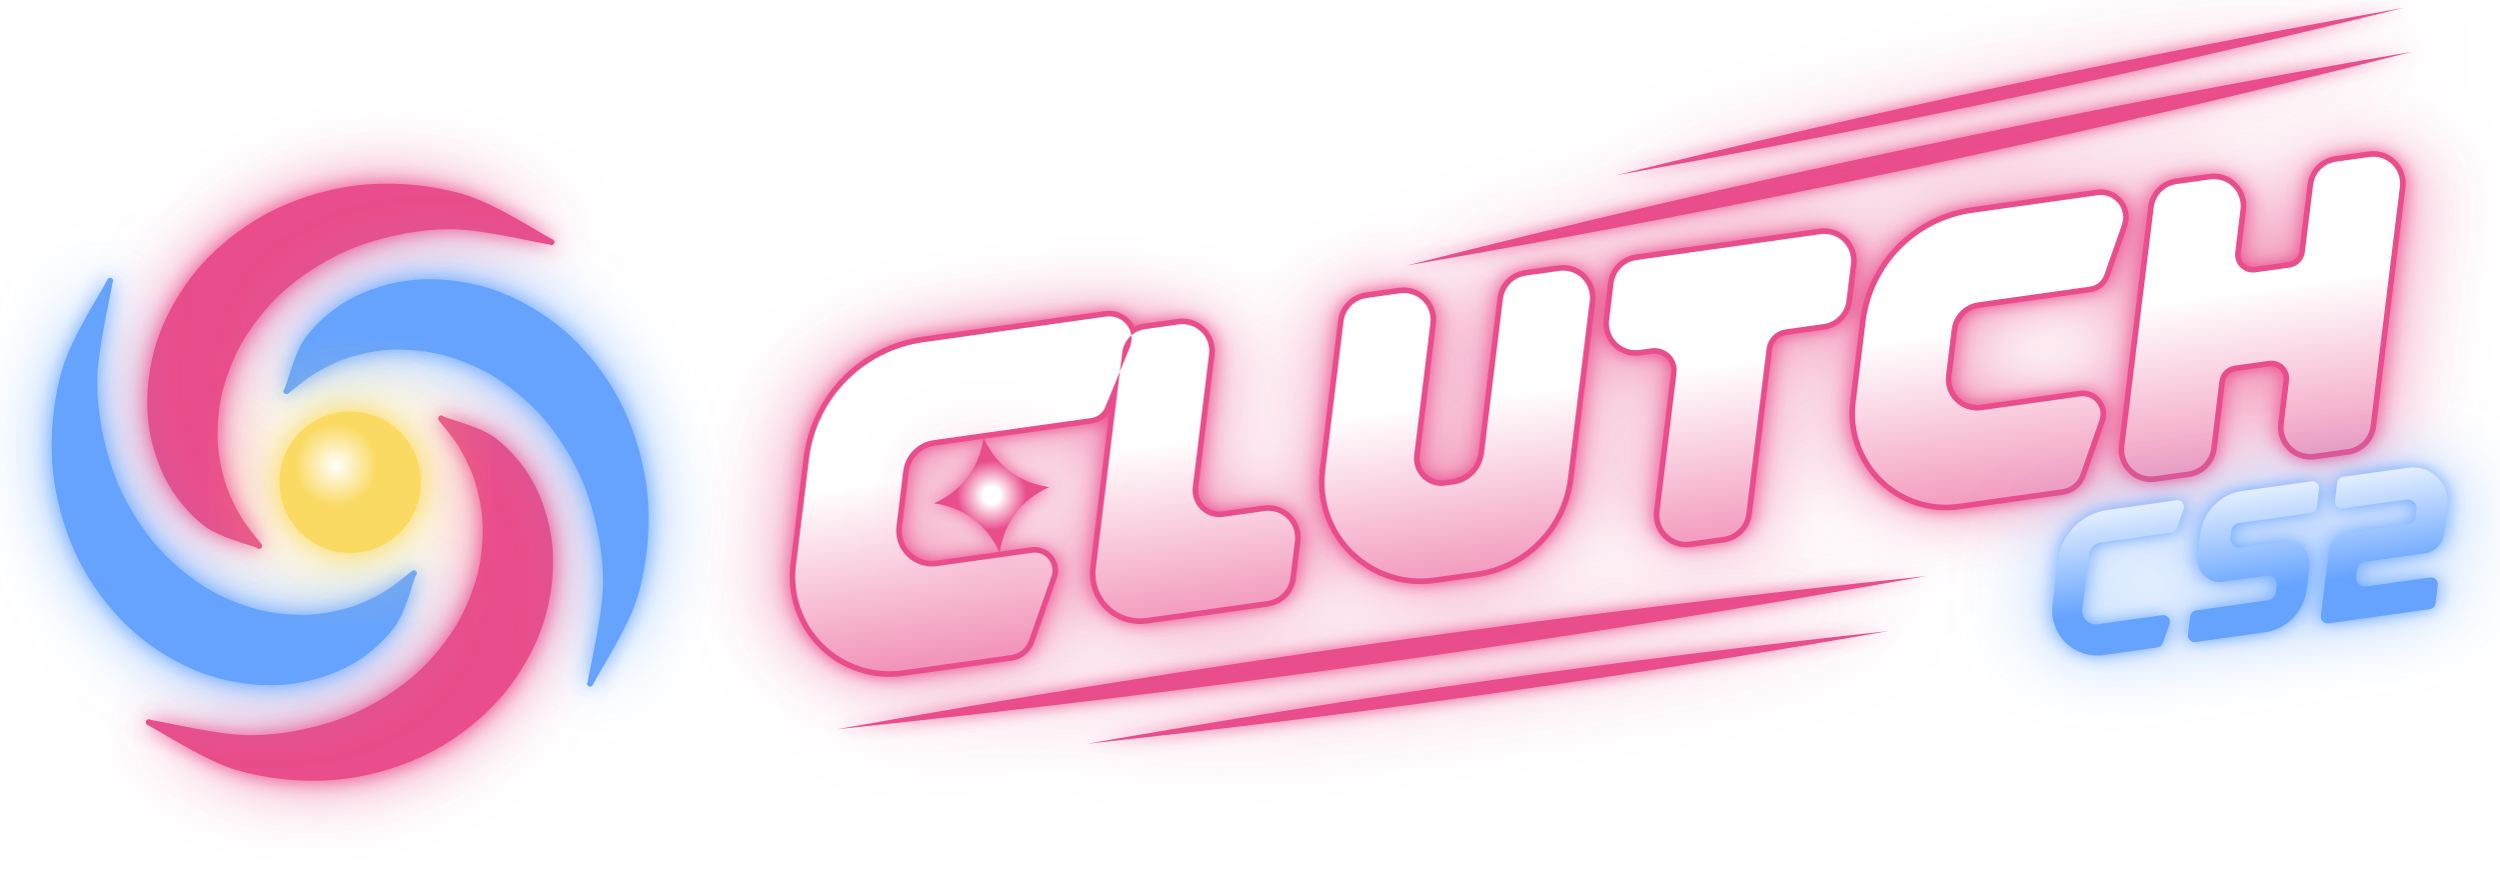
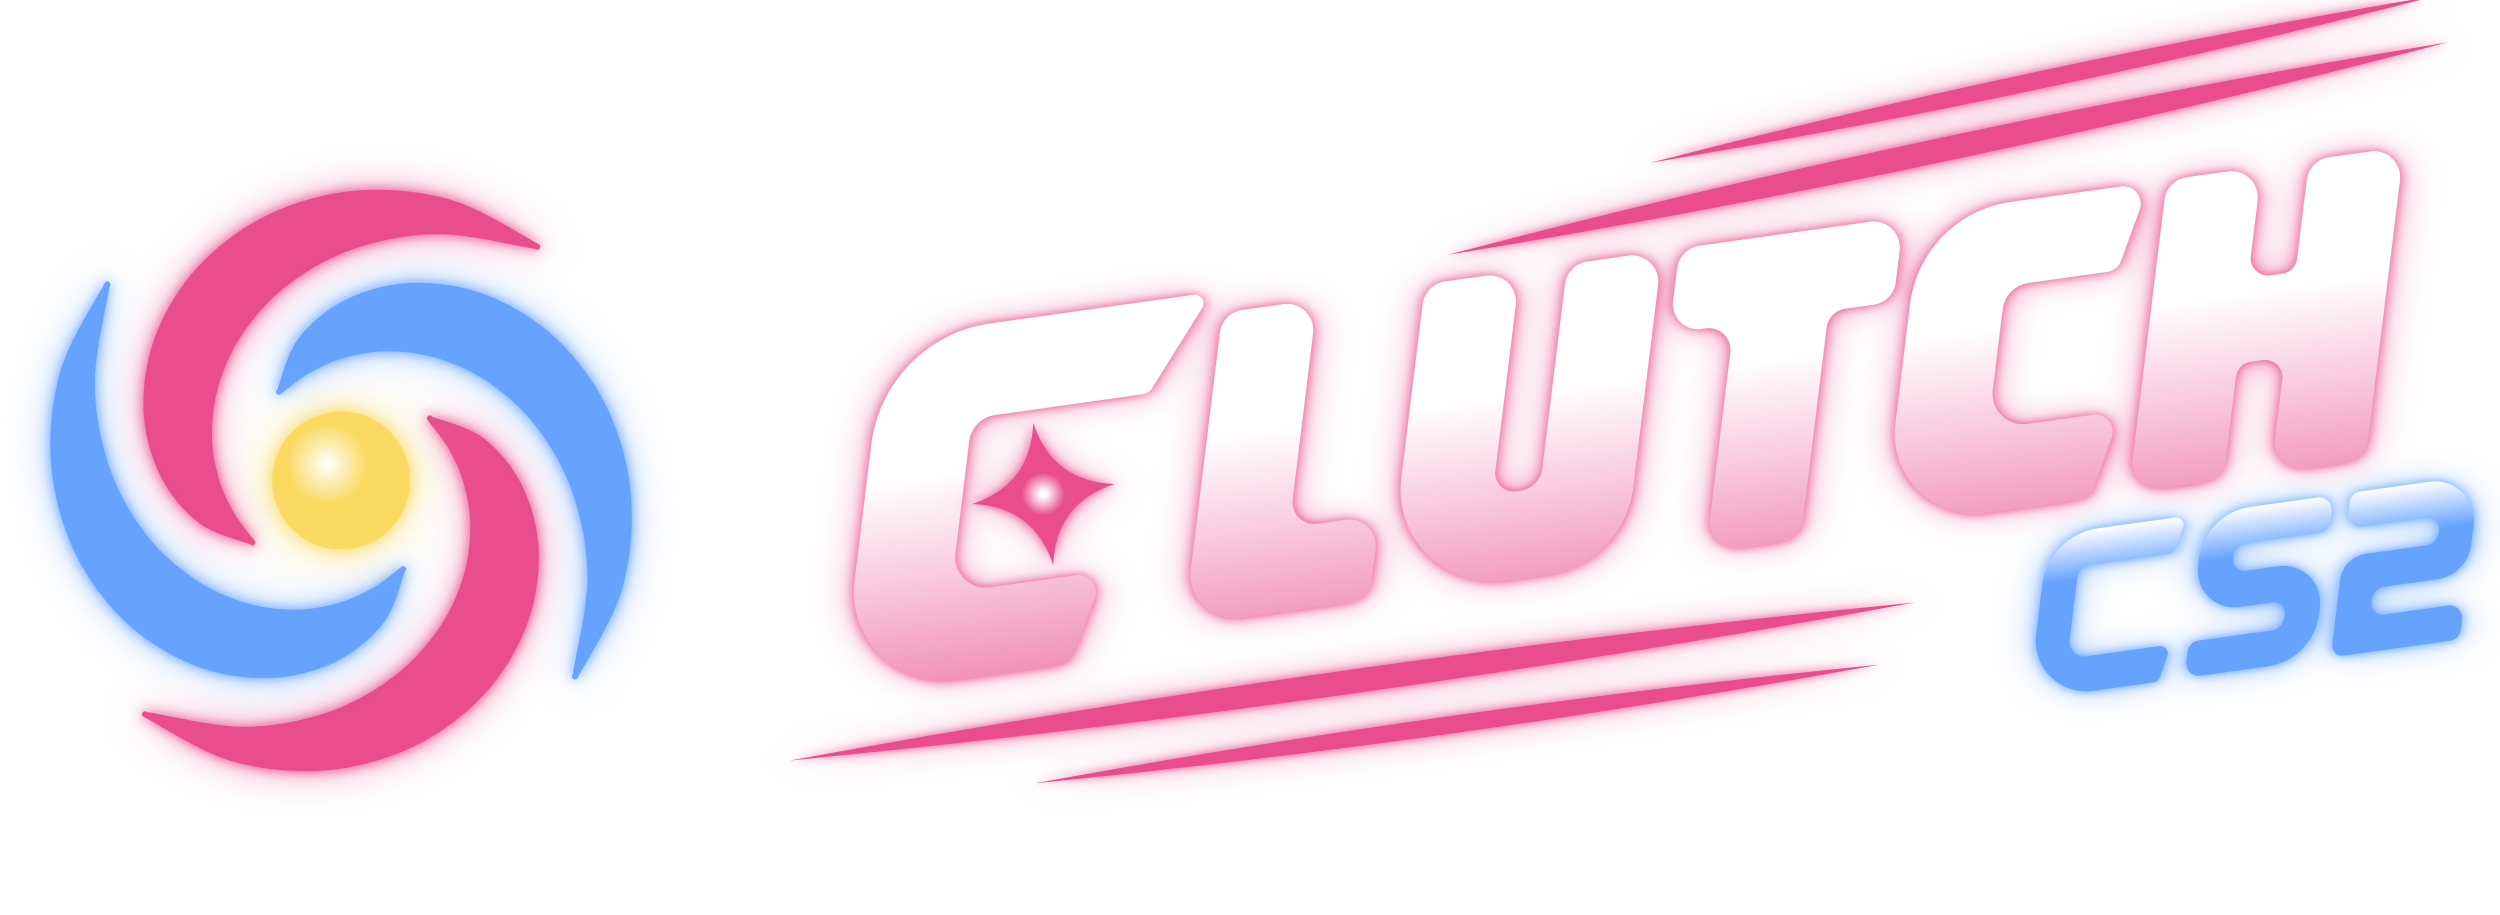
- <svg xmlns="http://www.w3.org/2000/svg" viewBox="-338 -122 1118 391" width="1118" height="391" role="img" aria-labelledby="title">
-   <g id="symbol" transform="translate(-326 -51) scale(1.13)">
+ <svg xmlns="http://www.w3.org/2000/svg" viewBox="-374 -121 1148 420" width="1148" height="420" role="img" aria-labelledby="title">
+   <g id="symbol" transform="translate(-362 -45) scale(1.13)">
    <defs>
      <filter id="sp" x="-50%" y="-50%" width="200%" height="200%" color-interpolation-filters="sRGB">
-         <feGaussianBlur in="SourceAlpha" stdDeviation="4" result="n" />
-         <feFlood flood-color="#E94D8B" flood-opacity="0.95" />
+         <feGaussianBlur in="SourceAlpha" stdDeviation="2.5" result="n" />
+         <feFlood flood-color="#E94D8B" flood-opacity="1" />
        <feComposite in2="n" operator="in" result="gn" />
-         <feGaussianBlur in="SourceAlpha" stdDeviation="14" result="w" />
-         <feFlood flood-color="#E94D8B" flood-opacity="0.7" />
+         <feGaussianBlur in="SourceAlpha" stdDeviation="8" result="w" />
+         <feFlood flood-color="#E94D8B" flood-opacity="0.5" />
        <feComposite in2="w" operator="in" result="gw" />
        <feMerge>
          <feMergeNode in="gw" />
          <feMergeNode in="gn" />
          <feMergeNode in="SourceGraphic" />
        </feMerge>
      </filter>
      <filter id="sb" x="-50%" y="-50%" width="200%" height="200%" color-interpolation-filters="sRGB">
-         <feGaussianBlur in="SourceAlpha" stdDeviation="4" result="n" />
-         <feFlood flood-color="#65A3FF" flood-opacity="0.95" />
+         <feGaussianBlur in="SourceAlpha" stdDeviation="2.5" result="n" />
+         <feFlood flood-color="#65A3FF" flood-opacity="1" />
        <feComposite in2="n" operator="in" result="gn" />
-         <feGaussianBlur in="SourceAlpha" stdDeviation="14" result="w" />
-         <feFlood flood-color="#65A3FF" flood-opacity="0.7" />
+         <feGaussianBlur in="SourceAlpha" stdDeviation="8" result="w" />
+         <feFlood flood-color="#65A3FF" flood-opacity="0.5" />
        <feComposite in2="w" operator="in" result="gw" />
        <feMerge>
          <feMergeNode in="gw" />
          <feMergeNode in="gn" />
          <feMergeNode in="SourceGraphic" />
        </feMerge>
      </filter>
      <filter id="sg" x="-50%" y="-50%" width="200%" height="200%" color-interpolation-filters="sRGB">
-         <feGaussianBlur in="SourceAlpha" stdDeviation="5" result="n" />
+         <feGaussianBlur in="SourceAlpha" stdDeviation="3" result="n" />
        <feFlood flood-color="#FADA62" flood-opacity="1" />
        <feComposite in2="n" operator="in" result="gn" />
-         <feGaussianBlur in="SourceAlpha" stdDeviation="18" result="w" />
-         <feFlood flood-color="#FADA62" flood-opacity="0.85" />
+         <feGaussianBlur in="SourceAlpha" stdDeviation="10" result="w" />
+         <feFlood flood-color="#FADA62" flood-opacity="0.7" />
        <feComposite in2="w" operator="in" result="gw" />
        <feMerge>
          <feMergeNode in="gw" />
          <feMergeNode in="gn" />
          <feMergeNode in="SourceGraphic" />
        </feMerge>
      </filter>
      <radialGradient id="dl" cx="0.4" cy="0.38" r="0.65">
        <stop offset="0" stop-color="#FFFFFF" />
        <stop offset="0.45" stop-color="#FADA62" />
      </radialGradient>
    </defs>
    <g filter="url(#sp)">
      <path fill="#E94D8B" d="M92.94 152.55A1.2 1.2 0 0 1 90.97 153.93C87.52 152.49 76.36 149.96 70.26 145.29C64.17 140.61 58.17 133.61 54.41 125.86C50.64 118.11 47.94 108.32 47.68 98.76C47.41 89.21 49.01 78.25 52.8 68.54C56.59 58.83 62.74 48.62 70.44 40.48C78.13 32.33 88.24 24.73 98.97 19.68C109.71 14.62 122.49 11.05 134.86 10.13C147.24 9.21 160.96 10.5 173.22 14.16C185.49 17.82 202.6 29.1 208.48 32.09A1.2 1.2 0 0 1 206.93 33.93C200.41 32.92 180.02 27.9 167.78 27.88C155.53 27.86 143.68 30.38 133.49 33.78C123.3 37.18 114.16 42.63 106.64 48.29C99.12 53.95 93.07 60.99 88.36 67.73C83.65 74.48 80.53 81.91 78.39 88.77C76.25 95.63 75.56 102.6 75.51 108.9C75.46 115.19 76.61 121.19 78.09 126.55C79.57 131.91 81.93 136.72 84.4 141.05C86.88 145.39 91.52 150.63 92.94 152.55ZM163.06 103.45A1.2 1.2 0 0 1 165.03 102.07C168.48 103.51 179.64 106.04 185.74 110.71C191.83 115.39 197.83 122.39 201.59 130.14C205.36 137.89 208.06 147.68 208.32 157.24C208.59 166.79 206.99 177.75 203.2 187.46C199.41 197.17 193.26 207.38 185.56 215.52C177.87 223.67 167.76 231.27 157.03 236.32C146.29 241.38 133.51 244.95 121.14 245.87C108.76 246.79 95.04 245.5 82.78 241.84C70.51 238.18 53.4 226.9 47.52 223.91A1.2 1.2 0 0 1 49.07 222.07C55.59 223.08 75.98 228.1 88.22 228.12C100.47 228.14 112.32 225.62 122.51 222.22C132.7 218.82 141.84 213.37 149.36 207.71C156.88 202.05 162.93 195.01 167.64 188.27C172.35 181.52 175.47 174.09 177.61 167.23C179.75 160.37 180.44 153.4 180.49 147.1C180.54 140.81 179.39 134.81 177.91 129.45C176.43 124.09 174.07 119.28 171.6 114.95C169.12 110.61 164.48 105.37 163.06 103.45Z" />
    </g>
    <g filter="url(#sb)">
      <path fill="#65A3FF" d="M103.45 92.94A1.2 1.2 0 0 1 102.07 90.97C103.51 87.52 106.04 76.36 110.71 70.26C115.39 64.17 122.39 58.17 130.14 54.41C137.89 50.64 147.68 47.94 157.24 47.68C166.79 47.41 177.75 49.01 187.46 52.8C197.17 56.59 207.38 62.74 215.52 70.44C223.67 78.13 231.27 88.24 236.32 98.97C241.38 109.71 244.95 122.49 245.87 134.86C246.79 147.24 245.5 160.96 241.84 173.22C238.18 185.49 226.9 202.6 223.91 208.48A1.2 1.2 0 0 1 222.07 206.93C223.08 200.41 228.1 180.02 228.12 167.78C228.14 155.53 225.62 143.68 222.22 133.49C218.82 123.3 213.37 114.16 207.71 106.64C202.05 99.12 195.01 93.07 188.27 88.36C181.52 83.65 174.09 80.53 167.23 78.39C160.37 76.25 153.4 75.56 147.1 75.51C140.81 75.46 134.81 76.61 129.45 78.09C124.09 79.57 119.28 81.93 114.95 84.4C110.61 86.88 105.37 91.52 103.45 92.94ZM152.55 163.06A1.2 1.2 0 0 1 153.93 165.03C152.49 168.48 149.96 179.64 145.29 185.74C140.61 191.83 133.61 197.83 125.86 201.59C118.11 205.36 108.32 208.06 98.76 208.32C89.21 208.59 78.25 206.99 68.54 203.2C58.83 199.41 48.62 193.26 40.48 185.56C32.33 177.87 24.73 167.76 19.68 157.03C14.62 146.29 11.05 133.51 10.13 121.14C9.21 108.76 10.5 95.04 14.16 82.78C17.82 70.51 29.1 53.4 32.09 47.52A1.2 1.2 0 0 1 33.93 49.07C32.92 55.59 27.9 75.98 27.88 88.22C27.86 100.47 30.38 112.32 33.78 122.51C37.18 132.7 42.63 141.84 48.29 149.36C53.95 156.88 60.99 162.93 67.73 167.64C74.48 172.35 81.91 175.47 88.77 177.61C95.63 179.75 102.6 180.44 108.9 180.49C115.19 180.54 121.19 179.39 126.55 177.91C131.91 176.43 136.72 174.07 141.05 171.6C145.39 169.12 150.63 164.48 152.55 163.06Z" />
    </g>
    <g filter="url(#sg)">
      <circle id="dot" cx="128" cy="128" r="28" fill="url(#dl)" />
    </g>
  </g>
  <g id="wordmark">
    <defs>
-       <linearGradient id="wm" gradientUnits="userSpaceOnUse" x1="0" y1="-8" x2="0" y2="190">
+       <linearGradient id="wm" gradientUnits="userSpaceOnUse" x1="0" y1="-10" x2="0" y2="210">
        <stop offset="0.3" stop-color="#FFFFFF" />
        <stop offset="1" stop-color="#E94D8B" />
      </linearGradient>
-       <linearGradient id="cs" gradientUnits="userSpaceOnUse" x1="0" y1="130" x2="0" y2="204">
+       <linearGradient id="cs" gradientUnits="userSpaceOnUse" x1="0" y1="154" x2="0" y2="227.6">
        <stop offset="0" stop-color="#FFFFFF" />
-         <stop offset="0.75" stop-color="#65A3FF" />
+         <stop offset="0.3" stop-color="#65A3FF" />
      </linearGradient>
      <filter id="gp" x="-50%" y="-50%" width="200%" height="200%" color-interpolation-filters="sRGB">
-         <feGaussianBlur in="SourceAlpha" stdDeviation="4" result="n" />
-         <feFlood flood-color="#E94D8B" flood-opacity="0.95" />
+         <feGaussianBlur in="SourceAlpha" stdDeviation="2.5" result="n" />
+         <feFlood flood-color="#E94D8B" flood-opacity="1" />
        <feComposite in2="n" operator="in" result="gn" />
-         <feGaussianBlur in="SourceAlpha" stdDeviation="18" result="w" />
-         <feFlood flood-color="#E94D8B" flood-opacity="0.7" />
+         <feGaussianBlur in="SourceAlpha" stdDeviation="8" result="w" />
+         <feFlood flood-color="#E94D8B" flood-opacity="0.5" />
        <feComposite in2="w" operator="in" result="gw" />
        <feMerge>
          <feMergeNode in="gw" />
          <feMergeNode in="gn" />
          <feMergeNode in="SourceGraphic" />
        </feMerge>
      </filter>
      <filter id="gb" x="-50%" y="-50%" width="200%" height="200%" color-interpolation-filters="sRGB">
-         <feGaussianBlur in="SourceAlpha" stdDeviation="4" result="n" />
-         <feFlood flood-color="#65A3FF" flood-opacity="0.95" />
+         <feGaussianBlur in="SourceAlpha" stdDeviation="2.5" result="n" />
+         <feFlood flood-color="#65A3FF" flood-opacity="1" />
        <feComposite in2="n" operator="in" result="gn" />
-         <feGaussianBlur in="SourceAlpha" stdDeviation="18" result="w" />
-         <feFlood flood-color="#65A3FF" flood-opacity="0.75" />
+         <feGaussianBlur in="SourceAlpha" stdDeviation="8" result="w" />
+         <feFlood flood-color="#65A3FF" flood-opacity="0.55" />
        <feComposite in2="w" operator="in" result="gw" />
        <feMerge>
          <feMergeNode in="gw" />
          <feMergeNode in="gn" />
          <feMergeNode in="SourceGraphic" />
        </feMerge>
      </filter>
    </defs>
-     <g id="tilt" transform="rotate(-8 358 64)">
+     <g id="tilt" transform="rotate(-8 353 70)">
      <g filter="url(#gp)">
-         <path id="streaks" fill="#E94D8B" d="M20 158Q266 149 512 158Q266 167 20 158ZM130 180Q311 174 492 180Q311 186 130 180Z" />
+         <path id="streaks" fill="#E94D8B" d="M-30 176Q230.95 165 491.9 176Q230.95 187 -30 176ZM80 202Q275.95 194 471.9 202Q275.95 210 80 202Z" />
      </g>
      <g filter="url(#gp)">
-         <path id="streaks-up" fill="#E94D8B" transform="rotate(-4 560 -40)" d="M300 -30Q530 -39 760 -30Q530 -21 300 -30ZM400 -50Q580 -56 760 -50Q580 -44 400 -50Z" />
+         <path id="streaks-up" fill="#E94D8B" transform="rotate(-4 560 -40)" d="M300 -30Q535 -41 770 -30Q535 -19 300 -30ZM400 -52Q585 -60 770 -52Q585 -44 400 -52Z" />
      </g>
      <g filter="url(#gp)">
-         <path id="clutch" fill="url(#wm)" stroke="#E94D8B" stroke-width="5" stroke-linejoin="round" paint-order="stroke" d="M173.62 7.06A10 10 0 0 0 164.99 -8L82.48 -8A60 60 0 0 0 24.53 36.47L12.09 82.87A42.2 42.2 0 0 0 52.86 136L101.77 136A10 10 0 0 0 110.65 130.6L124.6 103.68A8 8 0 0 0 117.49 92L74.5 92A16 16 0 0 1 59.04 71.86L65.47 47.86A16 16 0 0 1 80.93 36L152.07 36A8 8 0 0 0 158.97 32.05ZM169.91 8.89A12 12 0 0 1 181.51 0L196.66 0A12 12 0 0 1 208.25 15.11L192.77 72.89A12 12 0 0 0 204.36 88L223.08 88A12 12 0 0 1 234.67 103.11L230.38 119.11A12 12 0 0 1 218.79 128L164.06 128A20 20 0 0 1 144.75 102.82ZM269.91 8.89A12 12 0 0 1 281.51 0L296.66 0A12 12 0 0 1 308.25 15.11L292.86 72.55A12.28 12.28 0 0 0 304.72 88L308.44 88A16 16 0 0 0 323.9 76.14L341.91 8.89A12 12 0 0 1 353.51 0L368.66 0A12 12 0 0 1 380.25 15.11L359.53 92.42A48 48 0 0 1 313.17 128L294 128A42.97 42.97 0 0 1 252.49 73.91ZM391.91 8.89A12 12 0 0 1 403.51 0L486.66 0A12 12 0 0 1 498.25 15.11L493.96 31.11A12 12 0 0 1 482.37 40L465.25 40A10 10 0 0 0 455.59 47.41L436.38 119.11A12 12 0 0 1 424.79 128L409.64 128A12 12 0 0 1 398.05 112.89L414.21 52.59A10 10 0 0 0 404.55 40L399.22 40A12 12 0 0 1 387.63 24.89ZM620.74 14.6A10 10 0 0 0 611.86 0L555.27 0A56 56 0 0 0 501.18 41.51L491.72 76.81A40.67 40.67 0 0 0 531 128L577.92 128A10 10 0 0 0 586.8 122.6L598.67 99.68A8 8 0 0 0 591.56 88L546.96 88A14 14 0 0 1 533.44 70.38L538.8 50.38A14 14 0 0 1 552.32 40L602.71 40A8 8 0 0 0 609.82 35.68ZM635.91 8.89A12 12 0 0 1 647.51 0L662.66 0A12 12 0 0 1 674.25 15.11L669.21 33.93A8 8 0 0 0 676.93 44L692.37 44A8 8 0 0 0 700.1 38.07L707.91 8.89A12 12 0 0 1 719.51 0L734.66 0A12 12 0 0 1 746.25 15.11L718.38 119.11A12 12 0 0 1 706.79 128L691.64 128A12 12 0 0 1 680.05 112.89L685.09 94.07A8 8 0 0 0 677.36 84L661.93 84A8 8 0 0 0 654.2 89.93L646.38 119.11A12 12 0 0 1 634.79 128L619.64 128A12 12 0 0 1 608.05 112.89Z" />
+         <path id="clutch" fill="url(#wm)" d="M186.68 -3.43A4 4 0 0 0 183.61 -10L89.3 -10A64 64 0 0 0 27.48 37.44L11.04 98.81A40.67 40.67 0 0 0 50.32 150L98.66 150A8 8 0 0 0 105.62 145.95L119.25 121.95A8 8 0 0 0 112.29 110L72.28 110A14 14 0 0 1 58.76 92.38L72.16 42.38A14 14 0 0 1 85.68 32L154.14 32A6 6 0 0 0 158.74 29.86ZM193.13 8.89A12 12 0 0 1 204.72 0L223.87 0A12 12 0 0 1 235.47 15.11L215.56 89.41A10 10 0 0 0 225.21 102L238.54 102A12 12 0 0 1 250.13 117.11L246.38 131.11A12 12 0 0 1 234.79 140L184.06 140A20 20 0 0 1 164.75 114.82ZM287.13 8.89A12 12 0 0 1 298.72 0L317.87 0A12 12 0 0 1 329.47 15.11L309.56 89.37A8.44 8.44 0 0 0 317.72 100L319.51 100A12 12 0 0 0 331.1 91.11L353.13 8.89A12 12 0 0 1 364.72 0L383.87 0A12 12 0 0 1 395.47 15.11L371.14 105.91A46 46 0 0 1 326.7 140L307 140A42.2 42.2 0 0 1 266.24 86.87ZM405.13 8.89A12 12 0 0 1 416.72 0L495.87 0A12 12 0 0 1 507.47 15.11L503.71 29.11A12 12 0 0 1 492.12 38L479 38A10 10 0 0 0 469.34 45.41L446.38 131.11A12 12 0 0 1 434.79 140L415.64 140A12 12 0 0 1 404.05 124.89L423.96 50.59A10 10 0 0 0 414.3 38L412.33 38A11.51 11.51 0 0 1 401.21 23.51ZM619.27 11.75A8 8 0 0 0 612.21 0L560.95 0A54 54 0 0 0 508.79 40.02L494.42 93.64A36.83 36.83 0 0 0 530 140L573.19 140A8 8 0 0 0 580.26 135.75L591.94 113.75A8 8 0 0 0 584.87 102L554.43 102A14 14 0 0 1 540.9 84.38L550.55 48.38A14 14 0 0 1 564.07 38L600.52 38A8 8 0 0 0 607.59 33.75ZM631.13 8.89A12 12 0 0 1 642.72 0L661.87 0A12 12 0 0 1 673.47 15.11L666.81 39.93A8 8 0 0 0 674.54 50L679.98 50A8 8 0 0 0 687.7 44.07L697.13 8.89A12 12 0 0 1 708.72 0L727.87 0A12 12 0 0 1 739.47 15.11L708.38 131.11A12 12 0 0 1 696.79 140L677.64 140A12 12 0 0 1 666.05 124.89L673.23 98.07A8 8 0 0 0 665.51 88L660.07 88A8 8 0 0 0 652.34 93.93L642.38 131.11A12 12 0 0 1 630.79 140L611.64 140A12 12 0 0 1 600.05 124.89Z" />
      </g>
      <g filter="url(#gb)">
-         <path id="cs2" fill="url(#cs)" d="M630.39 144.38A3 3 0 0 0 627.73 140L596.61 140A26 26 0 0 0 571.5 159.27L566.31 178.64A20.14 20.14 0 0 0 585.76 204L610.19 204A3 3 0 0 0 612.85 202.38L617 194.38A3 3 0 0 0 614.33 190L585.08 190A6 6 0 0 1 579.29 182.45L585.72 158.45A6 6 0 0 1 591.51 154L623.59 154A3 3 0 0 0 626.25 152.38ZM691.65 143.78A3 3 0 0 0 688.75 140L657.54 140A22 22 0 0 0 636.29 156.31L633.58 166.41A10 10 0 0 0 643.24 179L663 179A4 4 0 0 1 666.86 184.04L666.06 187.04A4 4 0 0 1 662.19 190L629.57 190A3 3 0 0 0 626.67 192.22L624.52 200.22A3 3 0 0 0 627.42 204L658.63 204A22 22 0 0 0 679.88 187.69L682.59 177.59A10 10 0 0 0 672.93 165L653.18 165A4 4 0 0 1 649.31 159.96L650.12 156.96A4 4 0 0 1 653.98 154L686.61 154A3 3 0 0 0 689.51 151.78ZM700.07 142.22A3 3 0 0 1 702.96 140L732.47 140A15.49 15.49 0 0 1 747.44 159.5L744.2 171.59A10 10 0 0 1 734.54 179L707.28 179A4 4 0 0 0 703.42 181.96L702.61 184.96A4 4 0 0 0 706.48 190L735.35 190A3 3 0 0 1 738.25 193.78L736.11 201.78A3 3 0 0 1 733.21 204L687.42 204A3 3 0 0 1 684.52 200.22L691.98 172.41A10 10 0 0 1 701.64 165L728.89 165A4 4 0 0 0 732.76 162.04L733.56 159.04A4 4 0 0 0 729.7 154L700.82 154A3 3 0 0 1 697.92 150.22Z" />
+         <path id="cs2" fill="url(#cs)" d="M618.68 159.04A3.45 3.45 0 0 0 615.61 154L579.83 154A29.9 29.9 0 0 0 550.95 176.16L544.98 198.44A23.16 23.16 0 0 0 567.35 227.6L595.44 227.6A3.45 3.45 0 0 0 598.5 225.74L603.27 216.54A3.45 3.45 0 0 0 600.21 211.5L566.57 211.5A6.9 6.9 0 0 1 559.91 202.81L567.3 175.21A6.9 6.9 0 0 1 573.97 170.1L610.85 170.1A3.45 3.45 0 0 0 613.91 168.24ZM687.2 161.24A5.75 5.75 0 0 0 681.64 154L650.51 154A27.6 27.6 0 0 0 623.85 174.46L622.97 177.74A16.77 16.77 0 0 0 639.17 198.85L654.47 198.85A5.02 5.02 0 0 1 659.32 205.18L659 206.39A6.9 6.9 0 0 1 652.33 211.5L618.34 211.5A5.75 5.75 0 0 0 612.79 215.76L611.55 220.36A5.75 5.75 0 0 0 617.11 227.6L648.24 227.6A27.6 27.6 0 0 0 674.9 207.14L675.78 203.86A16.77 16.77 0 0 0 659.58 182.75L644.28 182.75A5.02 5.02 0 0 1 639.43 176.43L639.75 175.21A6.9 6.9 0 0 1 646.42 170.1L680.41 170.1A5.75 5.75 0 0 0 685.96 165.84ZM696.04 158.26A5.75 5.75 0 0 1 701.6 154L733.77 154A17.81 17.81 0 0 1 750.98 176.43L748.62 185.21A18.4 18.4 0 0 1 730.85 198.85L706.56 198.85A6.9 6.9 0 0 0 699.9 203.96L699.57 205.18A5.02 5.02 0 0 0 704.43 211.5L734.08 211.5A5.75 5.75 0 0 1 739.64 218.74L738.41 223.34A5.75 5.75 0 0 1 732.85 227.6L683.46 227.6A4.6 4.6 0 0 1 679.02 221.81L686.74 192.98A13.8 13.8 0 0 1 700.07 182.75L727.89 182.75A6.9 6.9 0 0 0 734.55 177.64L734.88 176.43A5.02 5.02 0 0 0 730.02 170.1L700.36 170.1A5.75 5.75 0 0 1 694.81 162.86Z" />
      </g>
      <defs>
        <radialGradient id="sk">
-           <stop offset="0.15" stop-color="#FFFFFF" />
-           <stop offset="0.6" stop-color="#E94D8B" />
+           <stop offset="0.04" stop-color="#FFFFFF" />
+           <stop offset="0.3" stop-color="#E94D8B" />
        </radialGradient>
      </defs>
      <g filter="url(#gp)">
-         <path id="spark" fill="url(#sk)" d="M103.15 38 Q109.15 58 129.15 64 Q109.15 70 103.15 90 Q97.15 70 77.15 64 Q97.15 58 103.15 38Z" />
+         <path id="spark" fill="url(#sk)" d="M102.49 38 Q107.49 66 135.49 71 Q107.49 76 102.49 104 Q97.49 76 69.49 71 Q97.49 66 102.49 38Z" />
      </g>
    </g>
  </g>
</svg>
